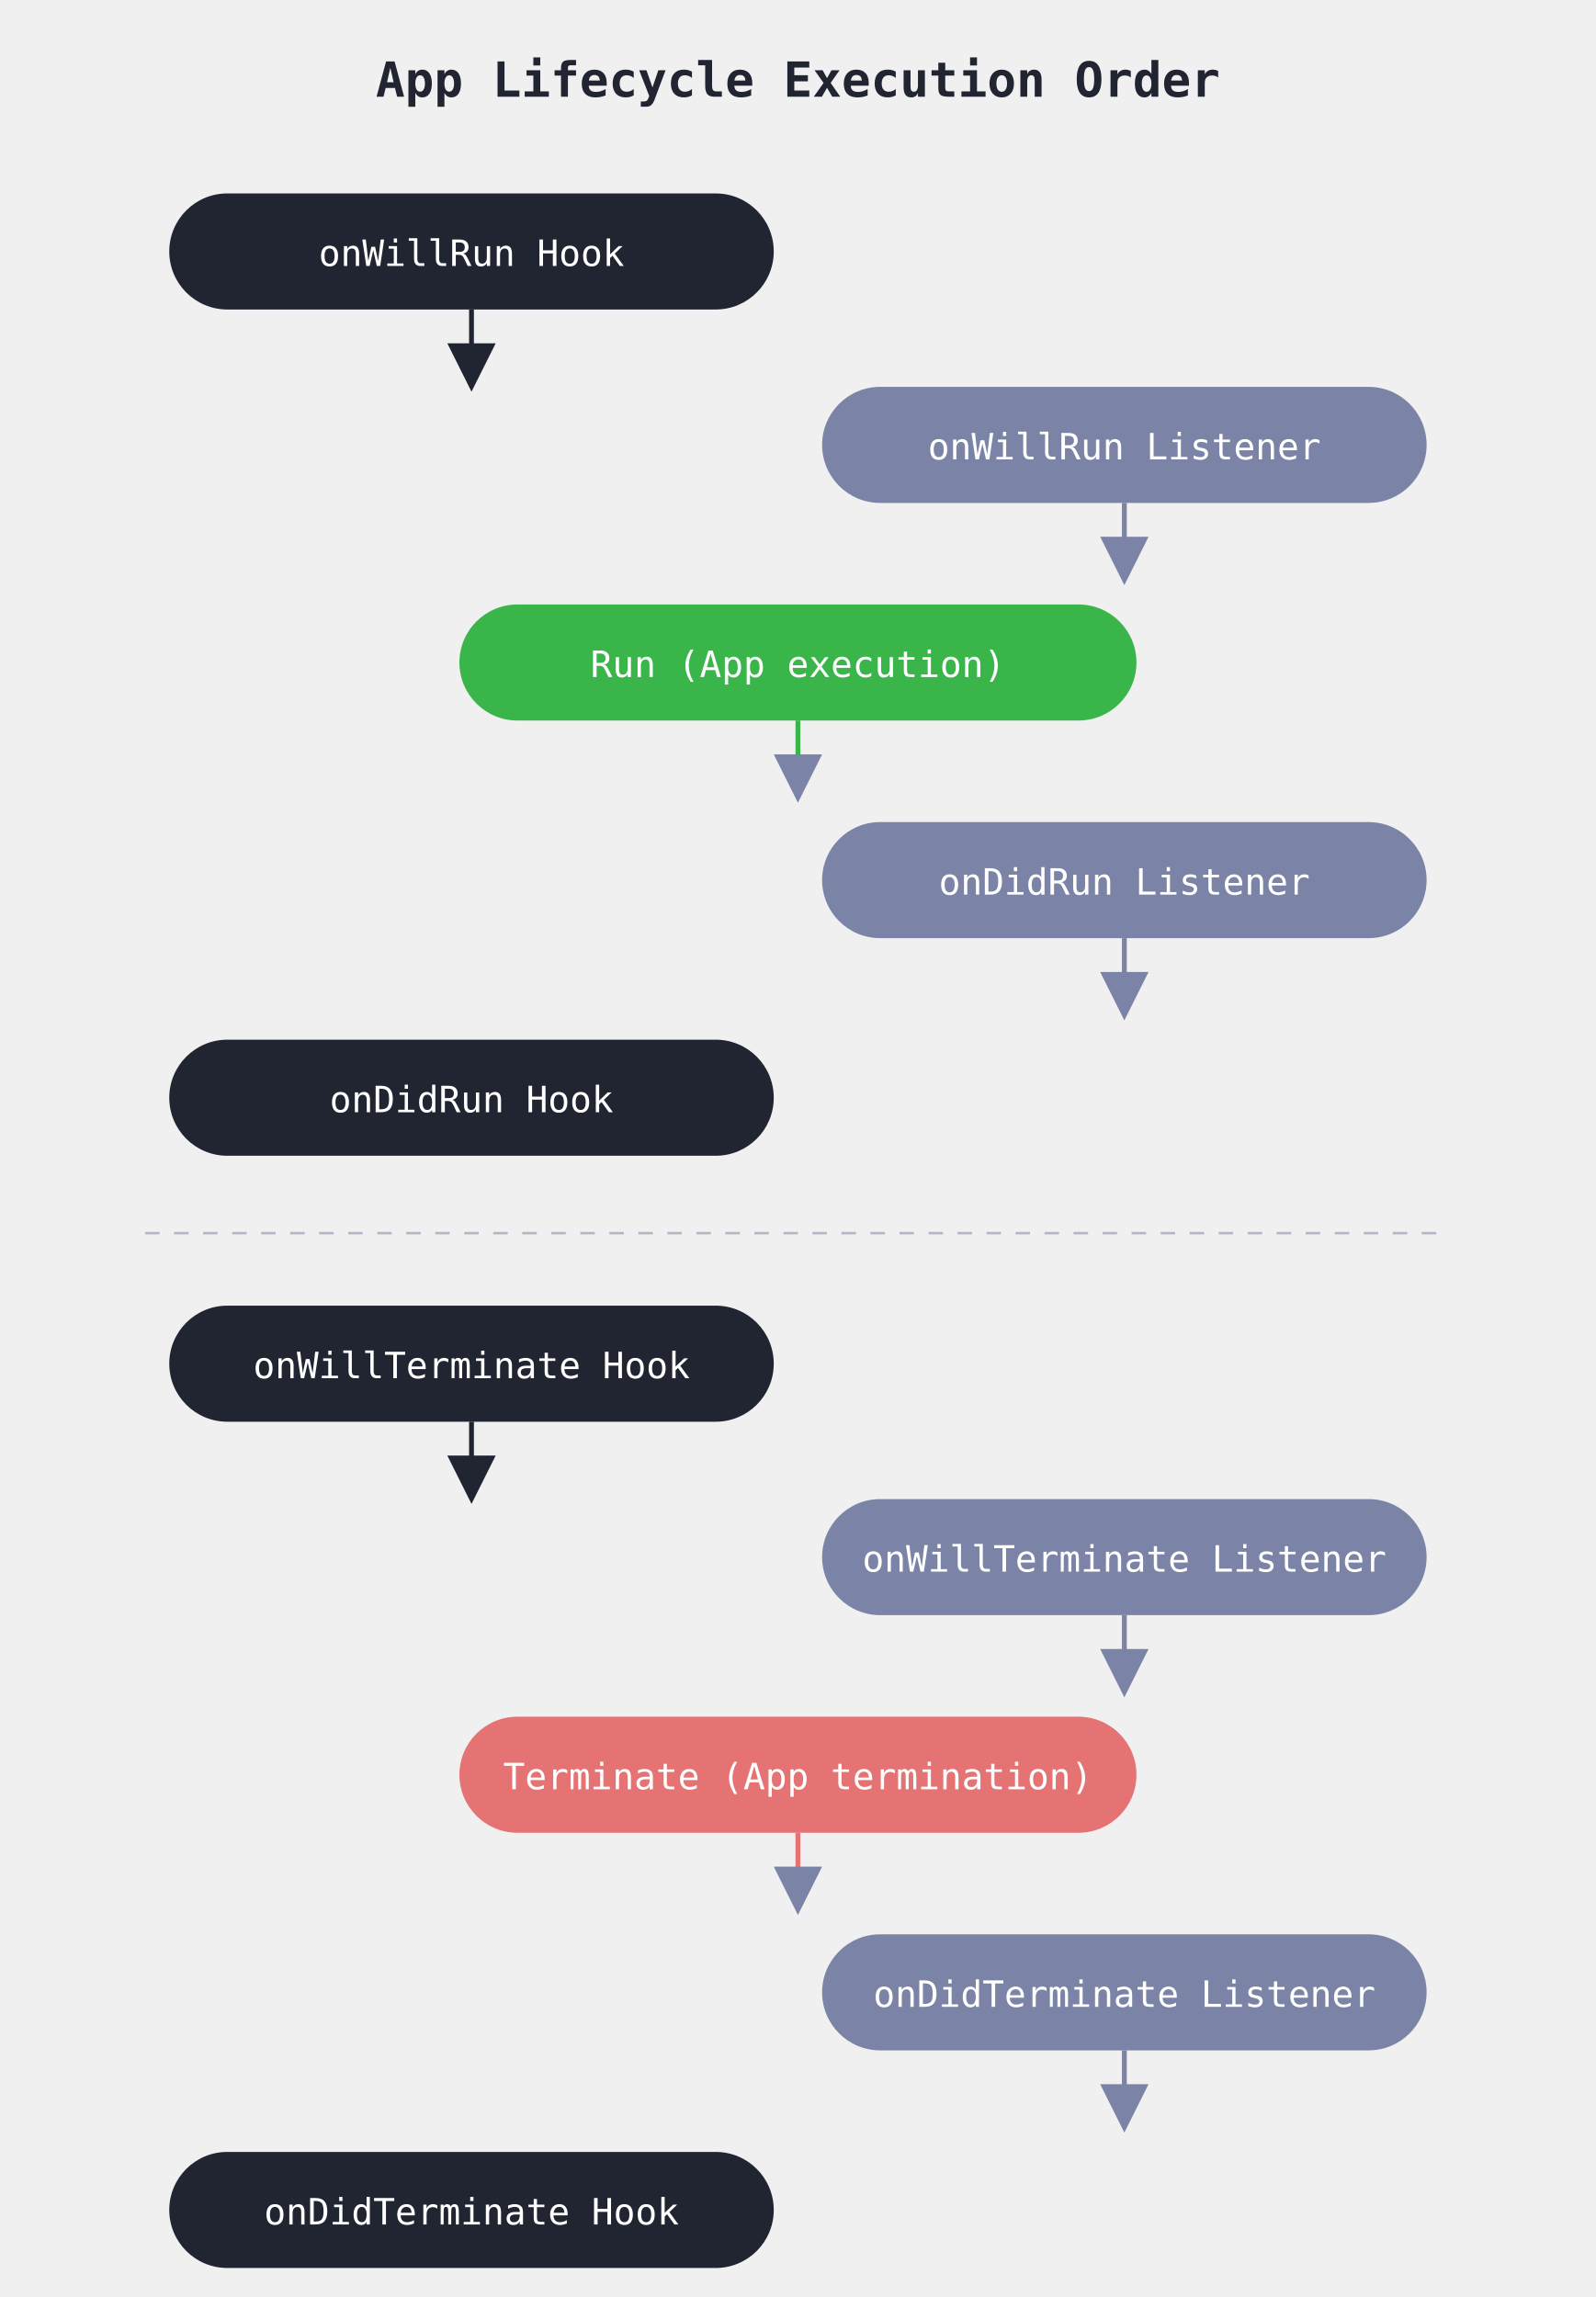
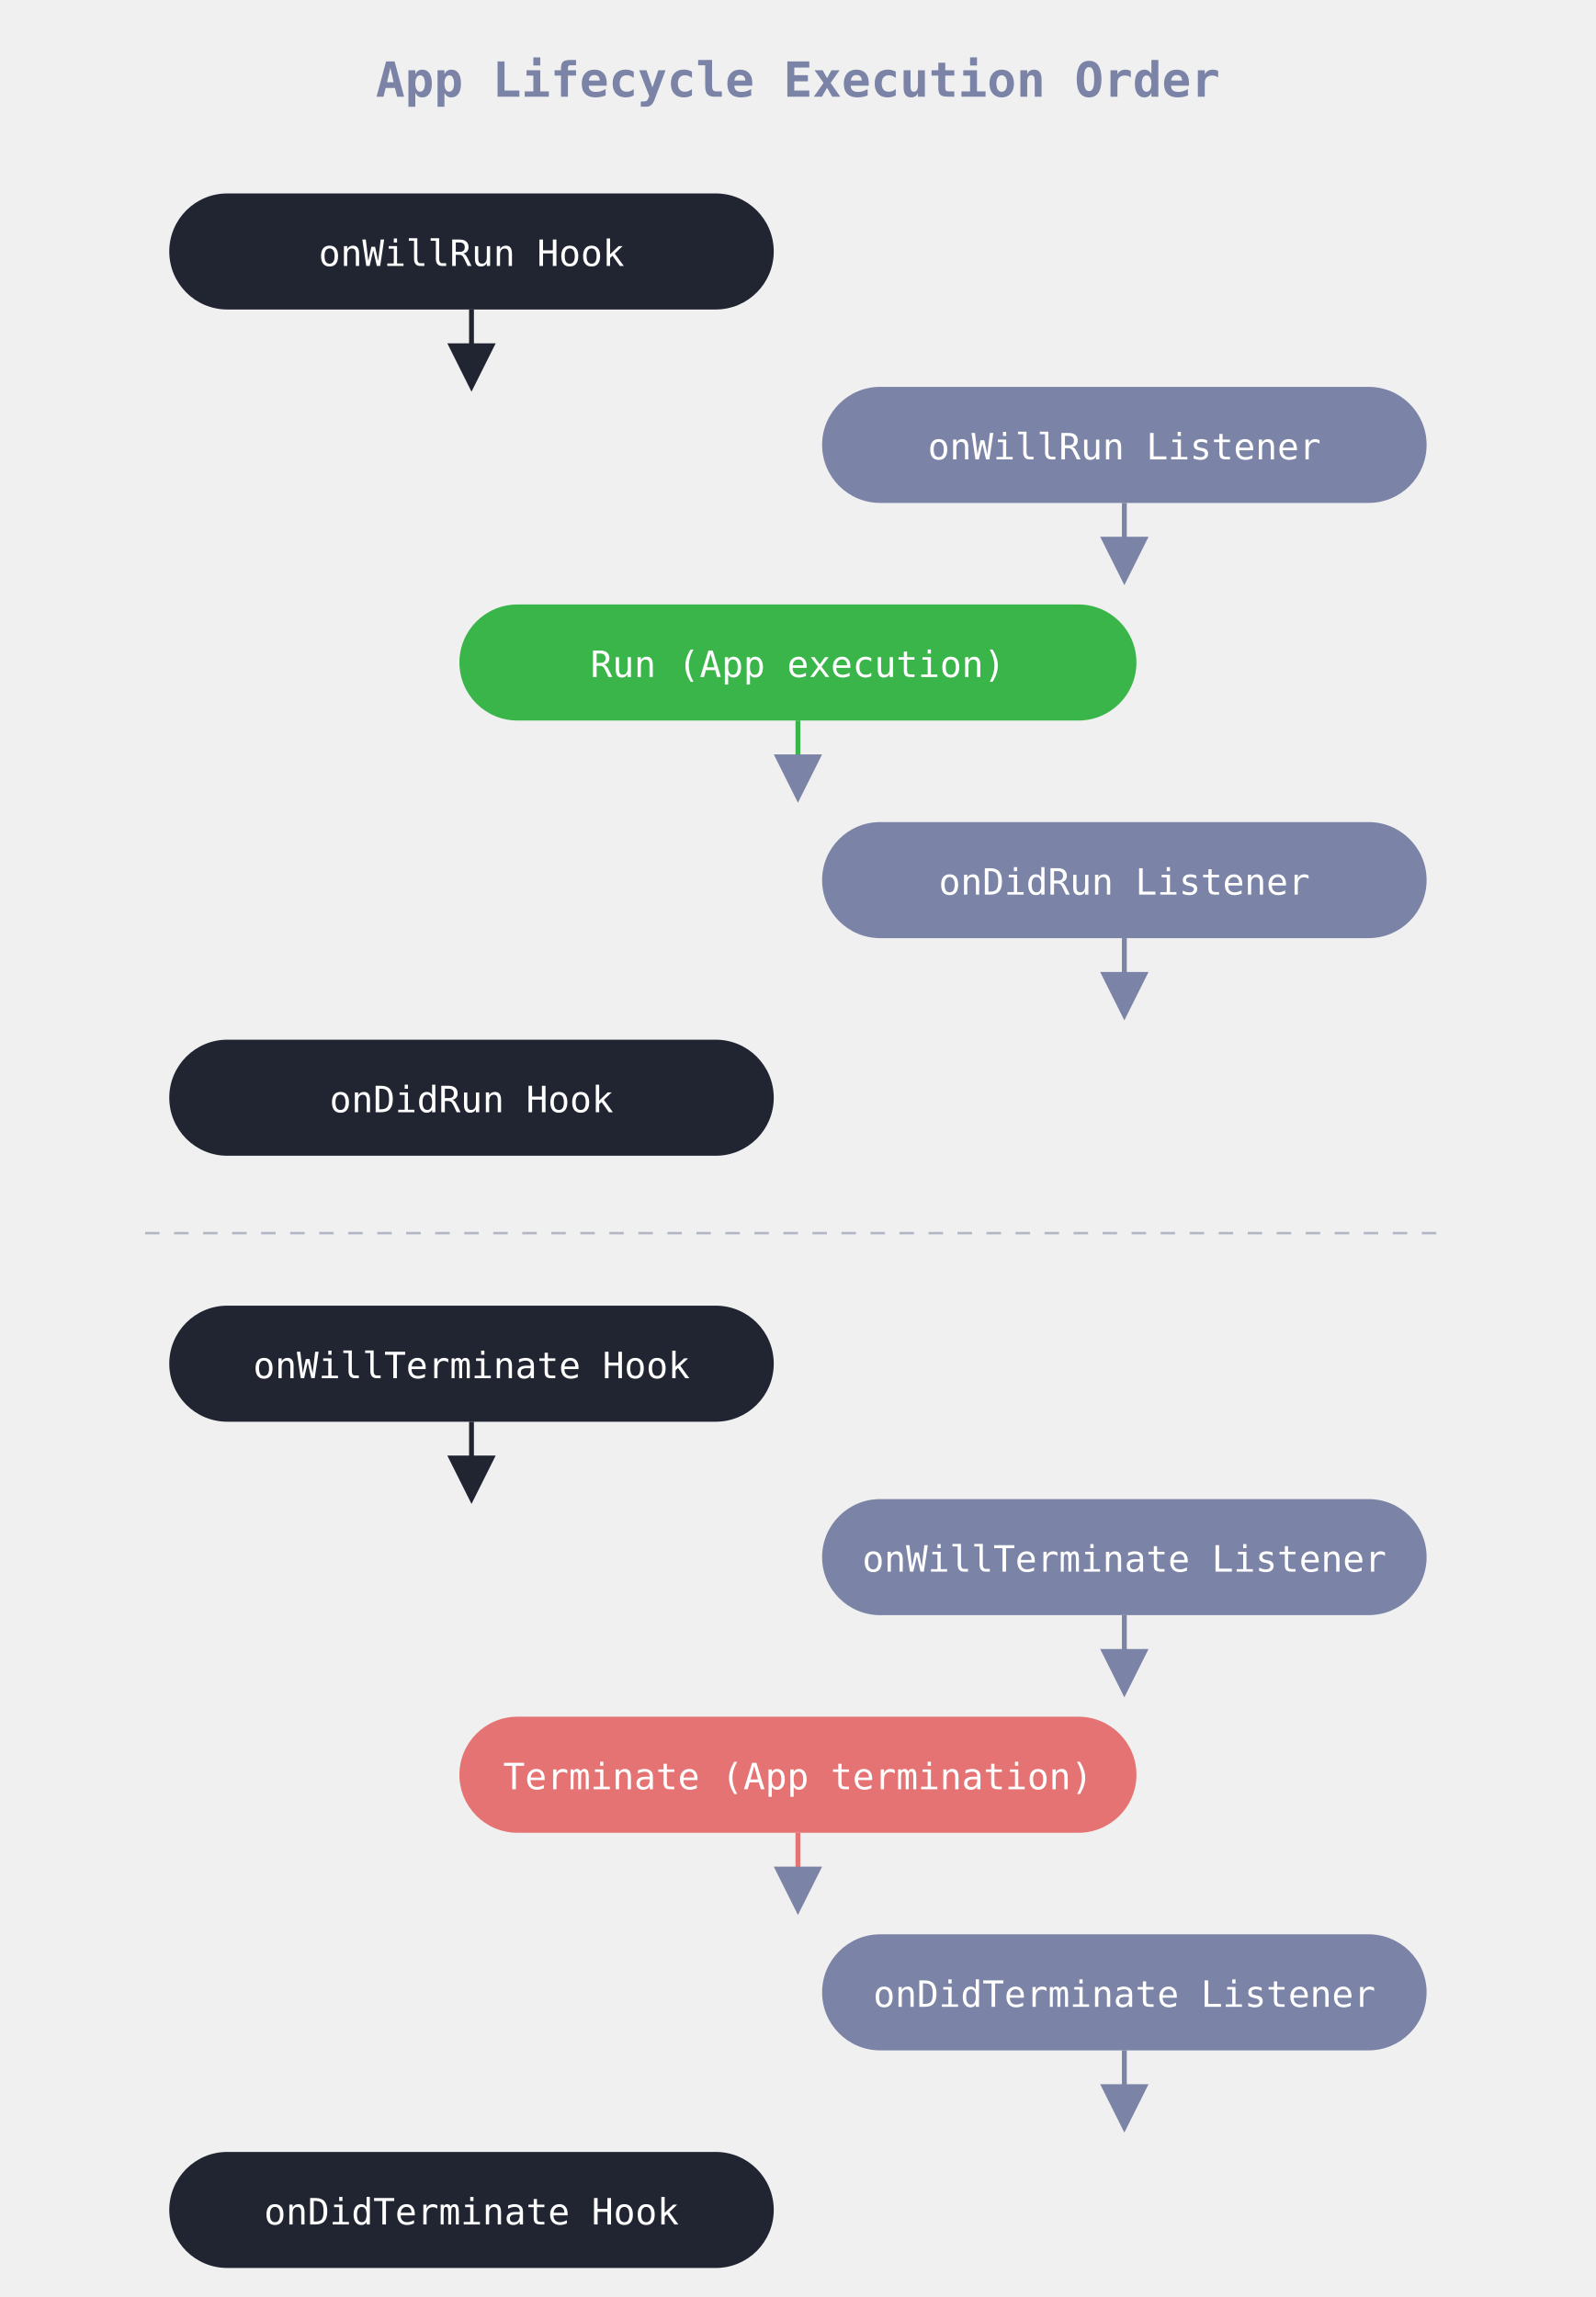
<svg xmlns="http://www.w3.org/2000/svg" width="660" height="950" font-family="SFMono-Regular, monospace" font-size="15">
  <defs>
    <marker id="arrow" markerWidth="10" markerHeight="10" refX="8" refY="5" orient="auto" markerUnits="strokeWidth">
      <path d="M0,0 L10,5 L0,10 Z" fill="#7b83a6" />
    </marker>
    <marker id="arrow-dark" markerWidth="10" markerHeight="10" refX="8" refY="5" orient="auto" markerUnits="strokeWidth">
      <path d="M0,0 L10,5 L0,10 Z" fill="#212431" />
    </marker>
  </defs>
-   <text x="330" y="40" font-weight="bold" font-size="20" fill="#212431" text-anchor="middle">App Lifecycle Execution Order</text>
+   <text x="330" y="40" font-weight="bold" font-size="20" fill="#7b83a6" text-anchor="middle">App Lifecycle Execution Order</text>
  <rect x="70" y="80" width="250" height="48" rx="24" ry="24" fill="#212431" />
  <text x="195" y="110" fill="#fff" text-anchor="middle">onWillRun Hook</text>
  <line x1="195" y1="128" x2="195" y2="158" stroke="#212431" stroke-width="2" marker-end="url(#arrow-dark)" />
  <rect x="340" y="160" width="250" height="48" rx="24" ry="24" fill="#7b83a6" />
  <text x="465" y="190" fill="#fff" text-anchor="middle">onWillRun Listener</text>
  <line x1="465" y1="208" x2="465" y2="238" stroke="#7b83a6" stroke-width="2" marker-end="url(#arrow)" />
  <rect x="190" y="250" width="280" height="48" rx="24" ry="24" fill="#39b54a" />
  <text x="330" y="280" fill="#fff" text-anchor="middle">Run (App execution)</text>
  <line x1="330" y1="298" x2="330" y2="328" stroke="#39b54a" stroke-width="2" marker-end="url(#arrow)" />
  <rect x="340" y="340" width="250" height="48" rx="24" ry="24" fill="#7b83a6" />
  <text x="465" y="370" fill="#fff" text-anchor="middle">onDidRun Listener</text>
  <line x1="465" y1="388" x2="465" y2="418" stroke="#7b83a6" stroke-width="2" marker-end="url(#arrow)" />
  <rect x="70" y="430" width="250" height="48" rx="24" ry="24" fill="#212431" />
  <text x="195" y="460" fill="#fff" text-anchor="middle">onDidRun Hook</text>
  <line x1="60" y1="510" x2="600" y2="510" stroke="#b3b6c5" stroke-dasharray="6,6" />
  <rect x="70" y="540" width="250" height="48" rx="24" ry="24" fill="#212431" />
  <text x="195" y="570" fill="#fff" text-anchor="middle">onWillTerminate Hook</text>
  <line x1="195" y1="588" x2="195" y2="618" stroke="#212431" stroke-width="2" marker-end="url(#arrow-dark)" />
  <rect x="340" y="620" width="250" height="48" rx="24" ry="24" fill="#7b83a6" />
  <text x="465" y="650" fill="#fff" text-anchor="middle">onWillTerminate Listener</text>
  <line x1="465" y1="668" x2="465" y2="698" stroke="#7b83a6" stroke-width="2" marker-end="url(#arrow)" />
  <rect x="190" y="710" width="280" height="48" rx="24" ry="24" fill="#e57373" />
  <text x="330" y="740" fill="#fff" text-anchor="middle">Terminate (App termination)</text>
  <line x1="330" y1="758" x2="330" y2="788" stroke="#e57373" stroke-width="2" marker-end="url(#arrow)" />
  <rect x="340" y="800" width="250" height="48" rx="24" ry="24" fill="#7b83a6" />
  <text x="465" y="830" fill="#fff" text-anchor="middle">onDidTerminate Listener</text>
  <line x1="465" y1="848" x2="465" y2="878" stroke="#7b83a6" stroke-width="2" marker-end="url(#arrow)" />
  <rect x="70" y="890" width="250" height="48" rx="24" ry="24" fill="#212431" />
  <text x="195" y="920" fill="#fff" text-anchor="middle">onDidTerminate Hook</text>
</svg>
